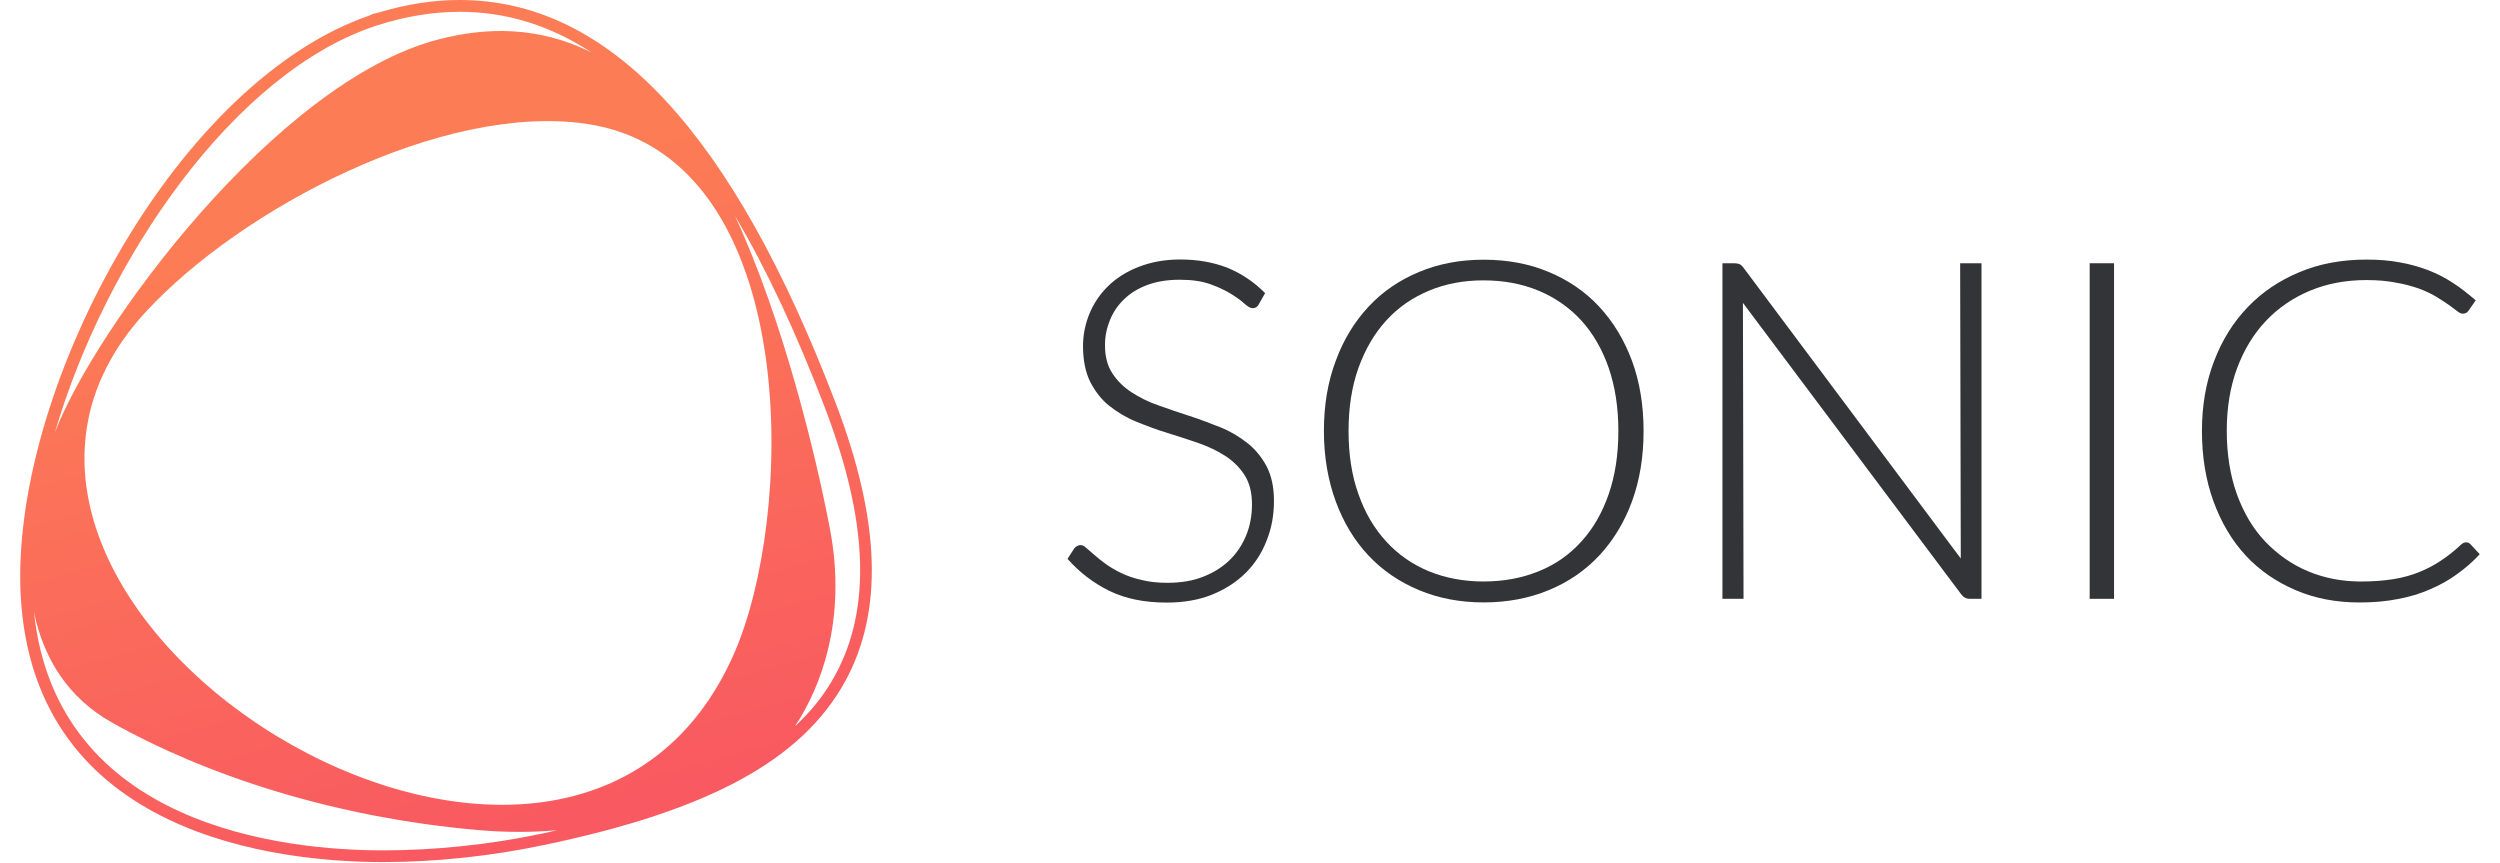
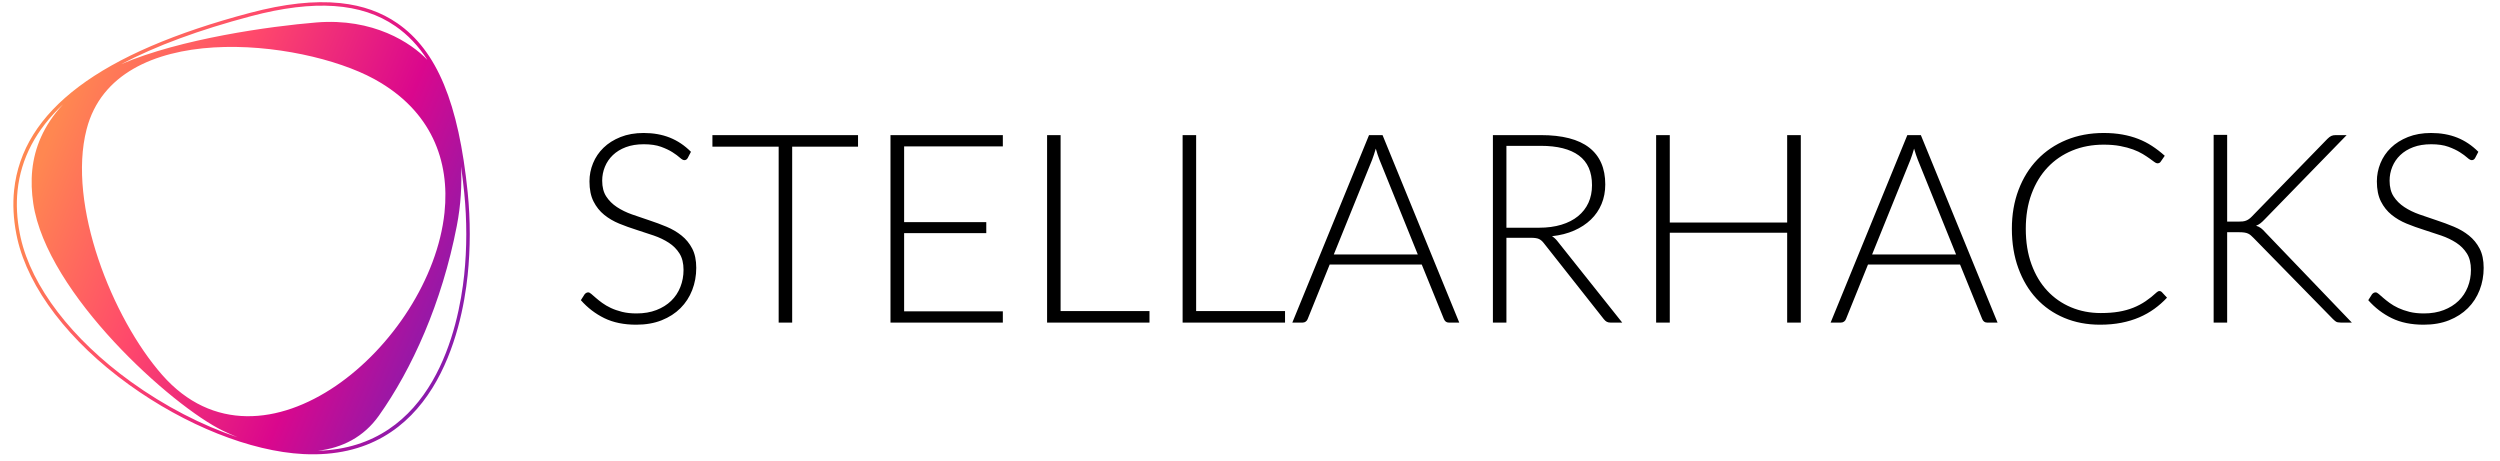
- <svg xmlns="http://www.w3.org/2000/svg" version="1.1" id="Ebene_1" x="0px" y="0px" width="116px" height="40px" viewBox="0 0 116 40" enable-background="new 0 0 116 40" xml:space="preserve">
-   <path fill="#333438" d="M58.412,14.111c-0.06,0.129-0.16,0.189-0.29,0.189c-0.1,0-0.22-0.07-0.37-0.2  c-0.15-0.14-0.35-0.29-0.61-0.45c-0.26-0.16-0.58-0.32-0.97-0.459c-0.39-0.141-0.86-0.211-1.43-0.211c-0.57,0-1.07,0.08-1.5,0.24  c-0.43,0.16-0.79,0.38-1.08,0.66c-0.29,0.279-0.51,0.6-0.66,0.97c-0.15,0.37-0.23,0.75-0.23,1.16c0,0.53,0.11,0.96,0.34,1.31  c0.22,0.34,0.52,0.641,0.89,0.881c0.37,0.24,0.78,0.449,1.25,0.609c0.47,0.17,0.95,0.33,1.44,0.49c0.49,0.16,0.97,0.34,1.44,0.529  c0.47,0.19,0.88,0.44,1.25,0.73c0.37,0.289,0.66,0.659,0.89,1.08c0.221,0.43,0.34,0.959,0.34,1.6c0,0.65-0.108,1.271-0.34,1.84  c-0.22,0.58-0.549,1.08-0.97,1.5c-0.43,0.431-0.95,0.761-1.56,1.011c-0.62,0.25-1.32,0.37-2.11,0.37c-1.03,0-1.91-0.18-2.65-0.54  c-0.74-0.36-1.39-0.86-1.95-1.489l0.31-0.479c0.09-0.11,0.19-0.16,0.31-0.16c0.06,0,0.15,0.039,0.25,0.13  c0.1,0.09,0.23,0.2,0.38,0.329c0.15,0.131,0.32,0.271,0.53,0.421c0.21,0.148,0.44,0.29,0.72,0.42c0.27,0.131,0.58,0.239,0.94,0.319  c0.35,0.09,0.75,0.131,1.2,0.131c0.62,0,1.17-0.09,1.65-0.28c0.48-0.189,0.89-0.439,1.23-0.771c0.33-0.319,0.59-0.71,0.77-1.149  c0.18-0.439,0.27-0.92,0.27-1.431c0-0.55-0.11-1-0.34-1.359c-0.23-0.358-0.52-0.649-0.89-0.891c-0.37-0.239-0.78-0.438-1.25-0.601  c-0.47-0.16-0.94-0.319-1.44-0.47c-0.49-0.149-0.97-0.33-1.44-0.521c-0.47-0.189-0.88-0.439-1.25-0.729s-0.66-0.67-0.89-1.11  c-0.22-0.439-0.34-1-0.34-1.67c0-0.52,0.1-1.02,0.3-1.51c0.2-0.48,0.49-0.91,0.87-1.28s0.85-0.67,1.42-0.89  c0.57-0.221,1.2-0.34,1.92-0.34c0.81,0,1.53,0.13,2.18,0.38c0.64,0.26,1.23,0.649,1.759,1.18L58.412,14.111z" />
-   <path fill="#333438" d="M76.262,19.999c0,1.201-0.18,2.291-0.539,3.271c-0.361,0.98-0.871,1.811-1.521,2.51  c-0.649,0.691-1.43,1.229-2.34,1.602c-0.91,0.379-1.92,0.57-3.021,0.57c-1.09,0-2.09-0.191-3-0.57  c-0.909-0.381-1.69-0.91-2.34-1.602c-0.649-0.689-1.16-1.529-1.521-2.51c-0.359-0.979-0.551-2.069-0.551-3.271  c0-1.199,0.18-2.279,0.551-3.26c0.359-0.98,0.869-1.81,1.521-2.51c0.649-0.7,1.431-1.23,2.34-1.609c0.91-0.381,1.91-0.57,3-0.57  c1.109,0,2.12,0.189,3.021,0.57c0.91,0.379,1.689,0.909,2.34,1.609s1.16,1.54,1.521,2.51C76.082,17.709,76.262,18.81,76.262,19.999z   M75.092,19.999c0-1.09-0.15-2.06-0.449-2.93c-0.301-0.869-0.729-1.6-1.271-2.199c-0.552-0.601-1.21-1.061-1.979-1.381  c-0.771-0.32-1.621-0.48-2.561-0.48c-0.92,0-1.771,0.16-2.53,0.48c-0.771,0.32-1.43,0.78-1.979,1.381  c-0.551,0.6-0.979,1.34-1.29,2.199c-0.31,0.87-0.46,1.84-0.46,2.93s0.15,2.07,0.46,2.931c0.301,0.859,0.729,1.59,1.29,2.199  c0.551,0.602,1.21,1.061,1.979,1.379c0.771,0.312,1.61,0.473,2.53,0.473c0.939,0,1.79-0.16,2.561-0.473  c0.771-0.309,1.43-0.77,1.979-1.379c0.55-0.6,0.97-1.33,1.271-2.199C74.941,22.068,75.092,21.099,75.092,19.999z" />
-   <path fill="#333438" d="M80.712,12.254c0.06,0.031,0.12,0.08,0.188,0.171l10.08,13.489l-0.029-13.699h0.99v15.57H91.4  c-0.17,0-0.299-0.07-0.409-0.221l-10.119-13.51l0.028,13.73h-0.979V12.214h0.551C80.57,12.215,80.65,12.234,80.712,12.254z" />
-   <path fill="#333438" d="M98.092,27.785h-1.131v-15.57h1.131V27.785z" />
-   <path fill="#333438" d="M114.432,25.164c0.07,0,0.141,0.031,0.189,0.08l0.439,0.471c-0.319,0.35-0.67,0.65-1.06,0.93  c-0.381,0.28-0.801,0.51-1.25,0.701c-0.451,0.199-0.951,0.35-1.489,0.449c-0.541,0.109-1.132,0.16-1.781,0.16  c-1.08,0-2.068-0.189-2.959-0.57c-0.892-0.381-1.67-0.91-2.312-1.6c-0.64-0.689-1.14-1.531-1.5-2.512  c-0.358-0.979-0.539-2.078-0.539-3.279c0-1.18,0.188-2.26,0.56-3.229c0.371-0.979,0.891-1.81,1.561-2.511  c0.67-0.699,1.471-1.239,2.41-1.629c0.93-0.391,1.971-0.58,3.1-0.58c0.561,0,1.08,0.039,1.551,0.13  c0.471,0.079,0.91,0.21,1.312,0.36c0.409,0.16,0.789,0.35,1.149,0.59c0.359,0.229,0.709,0.51,1.06,0.81l-0.34,0.49  c-0.062,0.09-0.15,0.13-0.271,0.13c-0.07,0-0.15-0.04-0.25-0.12s-0.229-0.17-0.391-0.29c-0.16-0.109-0.35-0.24-0.57-0.37  c-0.219-0.14-0.488-0.26-0.799-0.38c-0.311-0.109-0.66-0.21-1.07-0.279c-0.399-0.08-0.859-0.121-1.381-0.121  c-0.949,0-1.81,0.16-2.609,0.49c-0.789,0.33-1.469,0.79-2.049,1.4c-0.57,0.6-1.021,1.34-1.342,2.199  c-0.318,0.86-0.479,1.83-0.479,2.9c0,1.1,0.16,2.081,0.47,2.95c0.319,0.871,0.75,1.602,1.312,2.19  c0.561,0.589,1.22,1.06,1.979,1.379c0.76,0.32,1.58,0.479,2.47,0.479c0.561,0,1.051-0.039,1.489-0.108  c0.44-0.069,0.84-0.181,1.211-0.33c0.369-0.149,0.709-0.33,1.021-0.541c0.319-0.209,0.629-0.459,0.938-0.75  c0.041-0.028,0.07-0.049,0.101-0.069C114.352,25.175,114.393,25.164,114.432,25.164L114.432,25.164z" />
-   <linearGradient id="SVGID_1_" gradientUnits="userSpaceOnUse" x1="1024.136" y1="-786.825" x2="1032.486" y2="-817.357" gradientTransform="matrix(1 0 0 -1 -1007.9 -776.5996)">
-     <stop offset="0" style="stop-color:#FC7C55" />
-     <stop offset="0.889" style="stop-color:#F95B60" />
-     <stop offset="1" style="stop-color:#F95762" />
-   </linearGradient>
-   <path fill="url(#SVGID_1_)" d="M38.798,18.763C33.986,6.138,28.277,0,21.321,0c-1.218,0-2.474,0.195-3.76,0.584  c-0.087,0.021-0.282,0.05-0.419,0.138C12.954,2.154,8.716,6.178,5.481,11.788c-3.079,5.349-4.764,11.271-4.52,15.851  C1.565,38.793,12.924,40,17.776,40c2.425,0,5.007-0.273,7.452-0.79c7.676-1.598,11.992-3.944,13.999-7.618  C40.99,28.358,40.854,24.17,38.798,18.763L38.798,18.763z M17.493,1.18c1.305-0.42,2.601-0.632,3.838-0.632  c2.153,0,4.179,0.623,6.108,1.88c-2.484-1.227-4.881-1.169-7.073-0.604C12.788,3.772,4.361,15.307,2.549,20.061  C4.907,12.013,10.878,3.323,17.493,1.18z M25.121,38.686c-2.416,0.508-4.959,0.771-7.345,0.771c-4.579,0-15.149-1.102-16.201-11.058  c0.448,2.162,1.588,3.984,3.614,5.124c4.335,2.436,10.278,4.412,17.048,4.997c1.267,0.107,2.475,0.107,3.605,0  C25.608,38.577,25.365,38.637,25.121,38.686z M34.307,29.722c-0.009,0.021-0.02,0.05-0.029,0.068v0.01  c-0.039,0.107-0.078,0.205-0.126,0.304v0.009c-0.02,0.039-0.02,0.049-0.02,0.049C26.426,48.291-5.702,27.98,6.758,14.477  C11.2,9.665,20.552,4.755,27.235,5.749C36.938,7.2,36.928,22.895,34.307,29.722z M38.75,31.33c-0.468,0.867-1.091,1.655-1.871,2.376  c1.198-1.782,2.426-4.958,1.637-9.126c-0.653-3.46-2.192-9.771-4.414-14.565c1.471,2.485,2.864,5.466,4.189,8.944  C40.289,24.2,40.435,28.253,38.75,31.33z" />
+ <svg xmlns="http://www.w3.org/2000/svg" width="217px" height="40px" viewBox="0 0 217 40" version="1.1">
+   <defs>
+     <linearGradient x1="62.107%" y1="6.005%" x2="35.698%" y2="97.451%" id="linearGradient-1">
+       <stop stop-color="#FF8751" offset="0%" />
+       <stop stop-color="#FF496B" offset="34.042%" />
+       <stop stop-color="#DA078D" offset="72.921%" />
+       <stop stop-color="#8C1BAB" offset="100%" />
+     </linearGradient>
+   </defs>
+   <g id="logo" stroke="none" stroke-width="1" fill="none" fill-rule="evenodd">
+     <path d="M59.699,13.706 C59.63,13.836 59.53,13.901 59.4,13.901 C59.3,13.901 59.172,13.83 59.015,13.688 C58.858,13.546 58.645,13.389 58.377,13.217 C58.108,13.044 57.773,12.885 57.37,12.739 C56.968,12.594 56.471,12.521 55.881,12.521 C55.291,12.521 54.771,12.605 54.323,12.774 C53.874,12.943 53.499,13.173 53.196,13.464 C52.893,13.755 52.663,14.093 52.506,14.476 C52.349,14.859 52.27,15.262 52.27,15.684 C52.27,16.236 52.387,16.692 52.621,17.052 C52.855,17.412 53.163,17.719 53.547,17.972 C53.93,18.225 54.365,18.438 54.852,18.61 C55.339,18.783 55.839,18.953 56.352,19.122 C56.866,19.291 57.366,19.477 57.853,19.68 C58.34,19.883 58.775,20.138 59.158,20.445 C59.542,20.751 59.85,21.129 60.084,21.577 C60.318,22.026 60.435,22.583 60.435,23.25 C60.435,23.933 60.318,24.575 60.084,25.177 C59.85,25.779 59.511,26.302 59.066,26.747 C58.622,27.191 58.078,27.542 57.434,27.799 C56.789,28.056 56.054,28.184 55.225,28.184 C54.152,28.184 53.228,27.994 52.454,27.615 C51.68,27.235 51.001,26.716 50.419,26.056 L50.74,25.55 C50.833,25.435 50.94,25.378 51.062,25.378 C51.132,25.378 51.22,25.424 51.327,25.516 C51.434,25.608 51.565,25.721 51.718,25.855 C51.871,25.989 52.055,26.135 52.27,26.292 C52.485,26.449 52.734,26.595 53.017,26.729 C53.301,26.863 53.627,26.976 53.995,27.069 C54.363,27.161 54.781,27.206 55.248,27.206 C55.893,27.206 56.467,27.109 56.974,26.913 C57.48,26.718 57.907,26.451 58.256,26.114 C58.605,25.777 58.871,25.376 59.055,24.912 C59.239,24.448 59.331,23.952 59.331,23.423 C59.331,22.848 59.214,22.375 58.98,22.003 C58.746,21.631 58.438,21.32 58.054,21.071 C57.671,20.822 57.236,20.613 56.749,20.445 C56.262,20.276 55.762,20.111 55.248,19.95 C54.735,19.789 54.235,19.609 53.748,19.41 C53.261,19.21 52.826,18.955 52.443,18.645 C52.059,18.334 51.751,17.947 51.517,17.483 C51.283,17.019 51.166,16.439 51.166,15.741 C51.166,15.197 51.269,14.672 51.477,14.165 C51.684,13.659 51.986,13.213 52.385,12.826 C52.784,12.439 53.276,12.128 53.863,11.894 C54.449,11.66 55.118,11.543 55.87,11.543 C56.713,11.543 57.47,11.678 58.141,11.946 C58.812,12.214 59.423,12.624 59.975,13.177 L59.699,13.706 Z M74.477,11.727 L74.477,12.728 L68.761,12.728 L68.761,28 L67.588,28 L67.588,12.728 L61.838,12.728 L61.838,11.727 L74.477,11.727 Z M87.046,11.727 L87.046,12.705 L78.478,12.705 L78.478,19.283 L85.609,19.283 L85.609,20.238 L78.478,20.238 L78.478,27.023 L87.046,27.023 L87.046,28 L77.294,28 L77.294,11.727 L87.046,11.727 Z M92.06,27 L99.776,27 L99.776,28 L90.887,28 L90.887,11.727 L92.06,11.727 L92.06,27 Z M103.825,27 L111.541,27 L111.541,28 L102.651,28 L102.651,11.727 L103.825,11.727 L103.825,27 Z M126.663,28 L125.755,28 C125.648,28 125.559,27.971 125.49,27.914 C125.421,27.856 125.368,27.782 125.329,27.689 L123.409,22.963 L115.416,22.963 L113.507,27.689 C113.477,27.774 113.423,27.847 113.347,27.908 C113.27,27.969 113.178,28 113.07,28 L112.174,28 L118.832,11.727 L120.005,11.727 L126.663,28 Z M115.773,22.089 L123.064,22.089 L119.74,13.867 C119.687,13.736 119.633,13.589 119.579,13.424 C119.526,13.259 119.472,13.085 119.418,12.9 C119.365,13.085 119.311,13.259 119.257,13.424 C119.204,13.589 119.15,13.74 119.097,13.878 L115.773,22.089 Z M130.757,20.64 L130.757,28 L129.584,28 L129.584,11.727 L133.736,11.727 C135.614,11.727 137.017,12.09 137.945,12.814 C138.873,13.539 139.337,14.602 139.337,16.006 C139.337,16.627 139.229,17.194 139.014,17.707 C138.8,18.221 138.491,18.672 138.089,19.059 C137.686,19.446 137.201,19.764 136.634,20.013 C136.067,20.262 135.427,20.425 134.714,20.502 C134.898,20.617 135.062,20.77 135.208,20.962 L140.809,28 L139.785,28 C139.662,28 139.557,27.977 139.469,27.931 C139.381,27.885 139.294,27.808 139.21,27.701 L134,21.1 C133.87,20.931 133.73,20.813 133.581,20.744 C133.431,20.674 133.199,20.64 132.885,20.64 L130.757,20.64 Z M130.757,19.766 L133.587,19.766 C134.307,19.766 134.953,19.68 135.524,19.507 C136.095,19.335 136.578,19.088 136.973,18.765 C137.368,18.443 137.669,18.056 137.876,17.604 C138.083,17.152 138.186,16.642 138.186,16.075 C138.186,14.917 137.807,14.058 137.048,13.498 C136.289,12.939 135.185,12.659 133.736,12.659 L130.757,12.659 L130.757,19.766 Z M156.31,28 L155.126,28 L155.126,20.203 L144.937,20.203 L144.937,28 L143.752,28 L143.752,11.727 L144.937,11.727 L144.937,19.317 L155.126,19.317 L155.126,11.727 L156.31,11.727 L156.31,28 Z M173.388,28 L172.48,28 C172.372,28 172.284,27.971 172.215,27.914 C172.146,27.856 172.092,27.782 172.054,27.689 L170.133,22.963 L162.141,22.963 L160.232,27.689 C160.201,27.774 160.148,27.847 160.071,27.908 C159.994,27.969 159.902,28 159.795,28 L158.898,28 L165.556,11.727 L166.73,11.727 L173.388,28 Z M162.498,22.089 L169.788,22.089 L166.465,13.867 C166.411,13.736 166.358,13.589 166.304,13.424 C166.25,13.259 166.197,13.085 166.143,12.9 C166.089,13.085 166.036,13.259 165.982,13.424 C165.928,13.589 165.875,13.74 165.821,13.878 L162.498,22.089 Z M187.441,25.263 C187.518,25.263 187.583,25.29 187.637,25.343 L188.096,25.838 C187.759,26.198 187.391,26.522 186.993,26.81 C186.594,27.097 186.159,27.343 185.687,27.546 C185.216,27.749 184.698,27.906 184.135,28.017 C183.571,28.128 182.952,28.184 182.278,28.184 C181.15,28.184 180.117,27.987 179.178,27.592 C178.239,27.197 177.434,26.637 176.763,25.913 C176.092,25.188 175.569,24.312 175.194,23.285 C174.818,22.258 174.63,21.115 174.63,19.858 C174.63,18.624 174.824,17.497 175.211,16.477 C175.598,15.457 176.142,14.581 176.844,13.849 C177.545,13.117 178.385,12.55 179.362,12.147 C180.34,11.745 181.419,11.543 182.6,11.543 C183.19,11.543 183.73,11.588 184.221,11.676 C184.712,11.764 185.17,11.89 185.595,12.055 C186.021,12.22 186.421,12.425 186.797,12.671 C187.173,12.916 187.541,13.199 187.901,13.521 L187.544,14.039 C187.483,14.131 187.387,14.177 187.257,14.177 C187.188,14.177 187.1,14.137 186.993,14.056 C186.885,13.976 186.749,13.876 186.584,13.757 C186.419,13.638 186.22,13.508 185.986,13.366 C185.752,13.224 185.475,13.094 185.153,12.975 C184.83,12.856 184.459,12.757 184.037,12.676 C183.615,12.596 183.136,12.556 182.6,12.556 C181.61,12.556 180.702,12.726 179.874,13.067 C179.046,13.408 178.333,13.895 177.735,14.528 C177.137,15.16 176.671,15.927 176.338,16.828 C176.004,17.729 175.838,18.739 175.838,19.858 C175.838,21.008 176.002,22.035 176.332,22.94 C176.662,23.845 177.118,24.609 177.701,25.234 C178.283,25.859 178.971,26.338 179.765,26.672 C180.558,27.005 181.419,27.172 182.346,27.172 C182.929,27.172 183.449,27.134 183.905,27.057 C184.361,26.98 184.781,26.865 185.164,26.712 C185.547,26.559 185.904,26.371 186.233,26.148 C186.563,25.926 186.889,25.666 187.211,25.366 C187.249,25.336 187.286,25.311 187.32,25.292 C187.355,25.273 187.395,25.263 187.441,25.263 Z M195.83,19.595 C195.989,19.641 196.131,19.711 196.256,19.806 C196.382,19.902 196.511,20.027 196.641,20.18 L204.139,28 L203.185,28 C202.985,28 202.843,27.971 202.759,27.914 C202.675,27.856 202.587,27.782 202.494,27.689 L195.606,20.651 C195.522,20.567 195.445,20.494 195.376,20.433 C195.307,20.372 195.228,20.32 195.14,20.278 C195.052,20.236 194.947,20.205 194.824,20.186 C194.701,20.167 194.548,20.157 194.364,20.157 L193.317,20.157 L193.317,28 L192.144,28 L192.144,11.704 L193.317,11.704 L193.317,19.237 L194.284,19.237 C194.429,19.237 194.556,19.231 194.663,19.22 C194.77,19.208 194.868,19.185 194.956,19.151 C195.044,19.116 195.127,19.072 195.203,19.018 C195.28,18.965 195.361,18.896 195.445,18.811 L202.012,12.061 C202.134,11.938 202.247,11.852 202.351,11.802 C202.454,11.752 202.583,11.727 202.736,11.727 L203.69,11.727 L196.583,19.03 C196.438,19.183 196.309,19.302 196.198,19.387 C196.087,19.471 195.963,19.54 195.825,19.593 L195.83,19.595 Z M214.845,13.706 C214.776,13.836 214.677,13.901 214.547,13.901 C214.447,13.901 214.318,13.83 214.161,13.688 C214.004,13.546 213.791,13.389 213.523,13.217 C213.255,13.044 212.919,12.885 212.517,12.739 C212.114,12.594 211.618,12.521 211.028,12.521 C210.437,12.521 209.918,12.605 209.469,12.774 C209.021,12.943 208.645,13.173 208.342,13.464 C208.039,13.755 207.809,14.093 207.652,14.476 C207.495,14.859 207.417,15.262 207.417,15.684 C207.417,16.236 207.533,16.692 207.767,17.052 C208.001,17.412 208.31,17.719 208.693,17.972 C209.076,18.225 209.511,18.438 209.998,18.61 C210.485,18.783 210.985,18.953 211.499,19.122 C212.013,19.291 212.513,19.477 213,19.68 C213.487,19.883 213.922,20.138 214.305,20.445 C214.688,20.751 214.997,21.129 215.231,21.577 C215.465,22.026 215.582,22.583 215.582,23.25 C215.582,23.933 215.465,24.575 215.231,25.177 C214.997,25.779 214.658,26.302 214.213,26.747 C213.768,27.191 213.224,27.542 212.58,27.799 C211.936,28.056 211.2,28.184 210.372,28.184 C209.299,28.184 208.375,27.994 207.601,27.615 C206.826,27.235 206.148,26.716 205.565,26.056 L205.887,25.55 C205.979,25.435 206.086,25.378 206.209,25.378 C206.278,25.378 206.366,25.424 206.474,25.516 C206.581,25.608 206.711,25.721 206.864,25.855 C207.018,25.989 207.202,26.135 207.417,26.292 C207.631,26.449 207.88,26.595 208.164,26.729 C208.448,26.863 208.773,26.976 209.142,27.069 C209.51,27.161 209.927,27.206 210.395,27.206 C211.039,27.206 211.614,27.109 212.12,26.913 C212.626,26.718 213.053,26.451 213.402,26.114 C213.751,25.777 214.017,25.376 214.202,24.912 C214.386,24.448 214.477,23.952 214.477,23.423 C214.477,22.848 214.361,22.375 214.127,22.003 C213.893,21.631 213.584,21.32 213.201,21.071 C212.818,20.822 212.383,20.613 211.896,20.445 C211.409,20.276 210.909,20.111 210.395,19.95 C209.881,19.789 209.381,19.609 208.894,19.41 C208.407,19.21 207.972,18.955 207.589,18.645 C207.206,18.334 206.897,17.947 206.663,17.483 C206.429,17.019 206.312,16.439 206.312,15.741 C206.312,15.197 206.416,14.672 206.623,14.165 C206.83,13.659 207.133,13.213 207.531,12.826 C207.93,12.439 208.423,12.128 209.009,11.894 C209.596,11.66 210.265,11.543 211.016,11.543 C211.859,11.543 212.616,11.678 213.287,11.946 C213.958,12.214 214.569,12.624 215.121,13.177 L214.845,13.706 Z" id="STELLARHACKS" fill="#000000" />
+     <g id="Shape" transform="translate(21, 19) rotate(276) translate(-21, -19) translate(1, -1)" fill="url(#linearGradient-1)" fill-rule="nonzero">
+       <g id="Group" transform="translate(-0, 0)">
+         <path d="M20.414,0.072 C19.198,0.072 17.932,0.271 16.653,0.661 C16.647,0.662 16.265,0.785 16.259,0.788 C12.07,2.208 7.848,6.199 4.673,11.74 C1.66,16.999 0.009,22.867 0.256,27.437 C0.867,38.772 12.294,39.996 17.179,39.996 C19.51,39.996 21.977,39.739 24.315,39.252 C31.981,37.653 36.294,35.307 38.298,31.643 C39.106,30.168 39.514,28.488 39.52,26.582 L39.52,26.486 C39.513,24.256 38.96,21.718 37.862,18.835 C33.057,6.209 27.349,0.072 20.414,0.072 Z M4.935,11.89 C8.078,6.404 12.247,2.459 16.373,1.068 C16.378,1.066 16.713,0.959 16.72,0.957 C17.978,0.57 19.221,0.374 20.413,0.374 C23.224,0.374 25.834,1.414 28.264,3.516 C26.234,2.003 24.235,1.456 22.336,1.456 C21.342,1.456 20.376,1.606 19.447,1.845 C11.76,3.826 3.199,15.666 1.533,20.302 C1.378,20.732 1.237,21.166 1.11,21.605 C1.81,18.428 3.125,15.05 4.935,11.89 Z M5.813,14.524 C10.265,9.701 19.636,4.78 26.328,5.778 C36.211,7.252 36.039,23.474 33.284,30.123 C33.289,30.11 33.234,30.241 33.234,30.241 C31.051,35.374 26.911,37.429 22.38,37.43 L22.377,37.43 C10.883,37.43 -3.136,24.217 5.813,14.524 Z M37.633,24.646 C36.891,20.702 35,13.078 32.268,8.185 C34.153,10.996 35.92,14.577 37.581,18.942 C39.603,24.253 39.751,28.361 38.033,31.498 C37.406,32.646 36.542,33.662 35.409,34.564 C36.732,33.015 38.55,29.517 37.633,24.646 Z M0.671,28.652 C1.14,30.735 2.273,32.493 4.247,33.603 C8.59,36.046 14.54,38.02 21.329,38.611 C23.198,38.774 24.941,38.683 26.516,38.437 C25.797,38.62 25.044,38.791 24.253,38.956 C21.936,39.439 19.489,39.694 17.178,39.694 C12.564,39.694 2.006,38.588 0.671,28.652 Z M33.39,29.9 C33.375,29.935 33.359,29.972 33.343,30.01 C33.36,29.968 33.375,29.932 33.39,29.9 Z" id="Shape" />
+       </g>
+     </g>
+   </g>
</svg>
